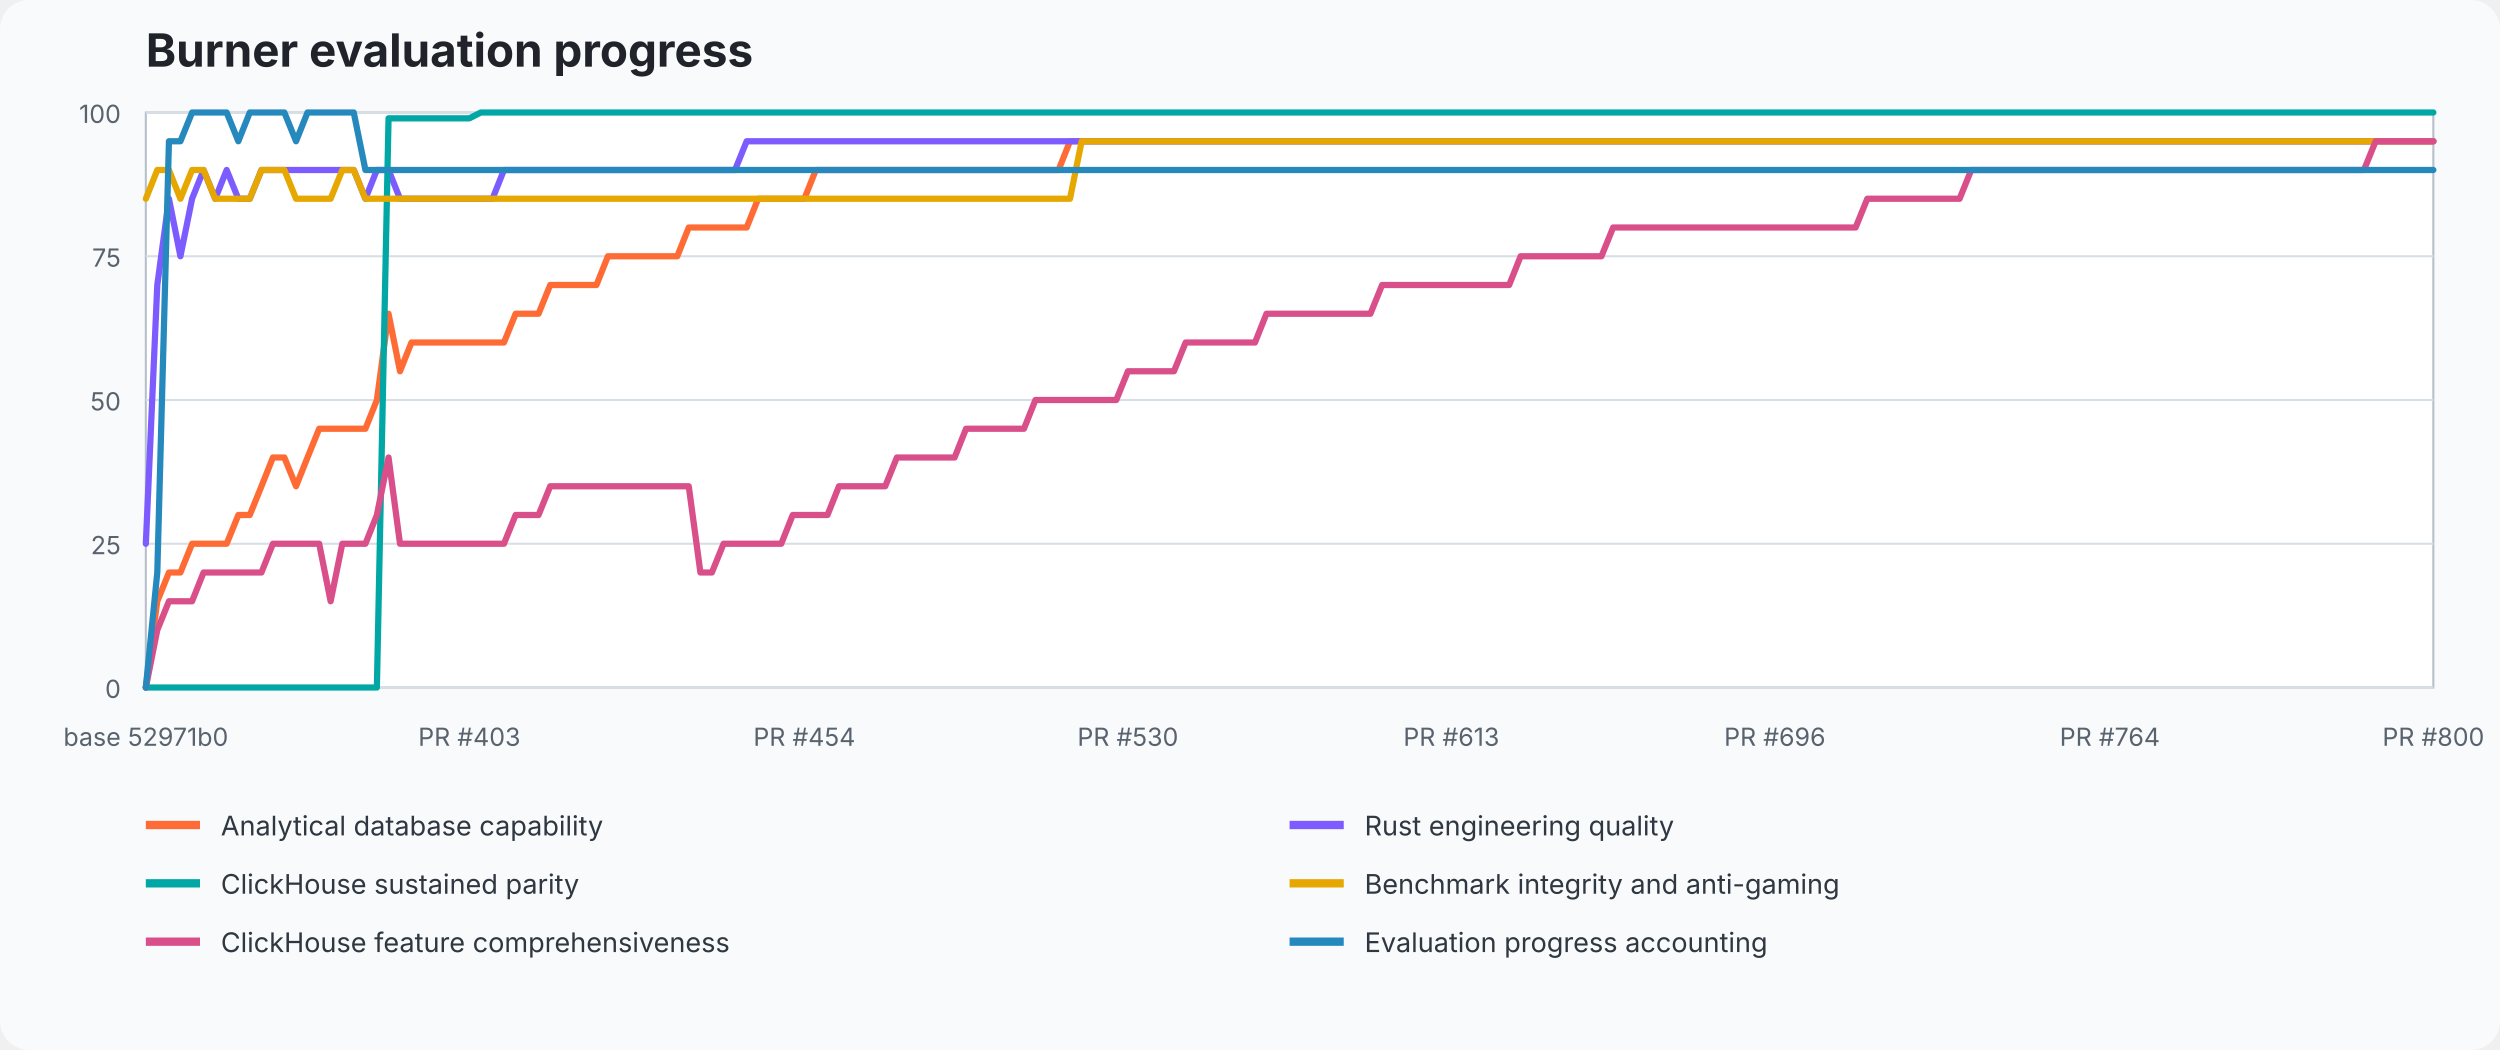
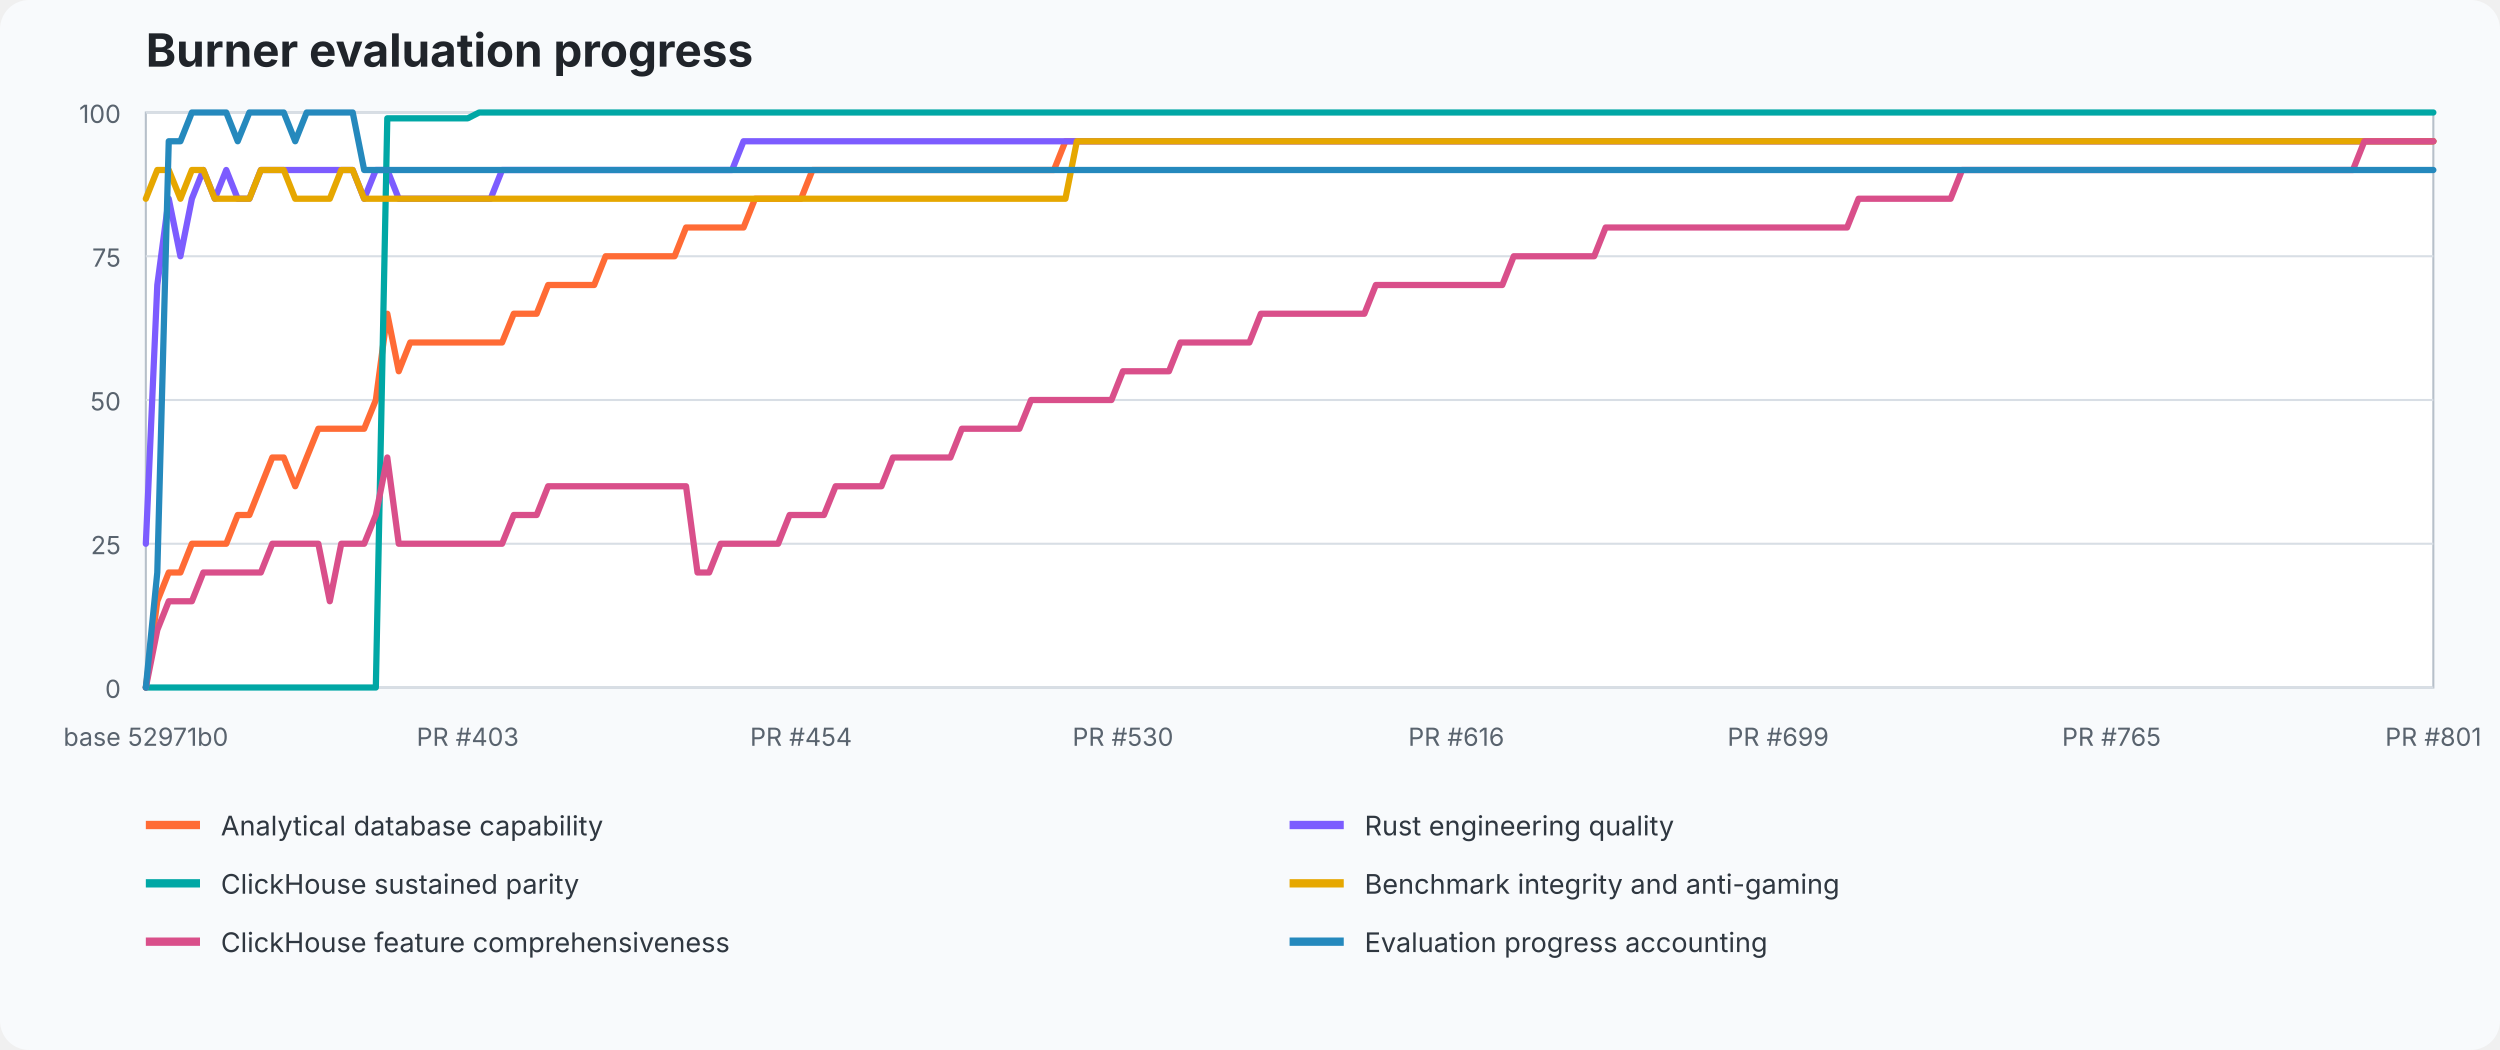
<svg xmlns="http://www.w3.org/2000/svg" width="1200" height="504" viewBox="0 0 1200 504" role="img" aria-labelledby="title desc">
  <style>text{font-family:ui-sans-serif,system-ui,-apple-system,BlinkMacSystemFont,"Segoe UI",sans-serif}.title{font-size:22px;font-weight:700;fill:#20242a}.axis{font-size:12px;fill:#59636e}.legend{font-size:13px;fill:#2f3740}.grid{stroke:#d8dee5;stroke-width:1}.plot{fill:#fff;stroke:#b7c0ca}</style>
  <rect width="100%" height="100%" fill="#f8fafc" rx="14" />
  <text x="70" y="32" class="title">Burner evaluation progress</text>
  <rect x="70" y="54" width="1098" height="276" class="plot" />
  <line x1="70" y1="330" x2="1168" y2="330" class="grid" />
  <text x="58" y="335" text-anchor="end" class="axis">0</text>
  <line x1="70" y1="261" x2="1168" y2="261" class="grid" />
  <text x="58" y="266" text-anchor="end" class="axis">25</text>
  <line x1="70" y1="192" x2="1168" y2="192" class="grid" />
  <text x="58" y="197" text-anchor="end" class="axis">50</text>
  <line x1="70" y1="123" x2="1168" y2="123" class="grid" />
  <text x="58" y="128" text-anchor="end" class="axis">75</text>
  <line x1="70" y1="54" x2="1168" y2="54" class="grid" />
  <text x="58" y="59" text-anchor="end" class="axis">100</text>
-   <polyline points="70.0,330.0 75.5,288.6 81.1,274.8 86.6,274.8 92.2,261.0 97.7,261.0 103.3,261.0 108.8,261.0 114.4,247.2 119.9,247.2 125.5,233.4 131.0,219.6 136.5,219.6 142.1,233.4 147.6,219.6 153.2,205.8 158.7,205.8 164.3,205.8 169.8,205.8 175.4,205.8 180.9,192.0 186.5,150.6 192.0,178.2 197.5,164.4 203.1,164.4 208.6,164.4 214.2,164.4 219.7,164.4 225.3,164.4 230.8,164.4 236.4,164.4 241.9,164.4 247.5,150.6 253.0,150.6 258.5,150.6 264.1,136.8 269.6,136.8 275.2,136.8 280.7,136.8 286.3,136.8 291.8,123.0 297.4,123.0 302.9,123.0 308.5,123.0 314.0,123.0 319.5,123.0 325.1,123.0 330.6,109.2 336.2,109.2 341.7,109.2 347.3,109.2 352.8,109.2 358.4,109.2 363.9,95.4 369.5,95.4 375.0,95.4 380.5,95.4 386.1,95.4 391.6,81.6 397.2,81.6 402.7,81.6 408.3,81.6 413.8,81.6 419.4,81.6 424.9,81.6 430.5,81.6 436.0,81.6 441.5,81.6 447.1,81.6 452.6,81.6 458.2,81.6 463.7,81.6 469.3,81.6 474.8,81.6 480.4,81.6 485.9,81.6 491.5,81.6 497.0,81.6 502.5,81.6 508.1,81.6 513.6,67.8 519.2,67.8 524.7,67.8 530.3,67.8 535.8,67.8 541.4,67.8 546.9,67.8 552.5,67.8 558.0,67.8 563.5,67.8 569.1,67.8 574.6,67.8 580.2,67.8 585.7,67.8 591.3,67.8 596.8,67.8 602.4,67.8 607.9,67.8 613.5,67.8 619.0,67.8 624.5,67.8 630.1,67.8 635.6,67.8 641.2,67.8 646.7,67.8 652.3,67.8 657.8,67.8 663.4,67.8 668.9,67.8 674.5,67.8 680.0,67.8 685.5,67.8 691.1,67.8 696.6,67.8 702.2,67.8 707.7,67.8 713.3,67.8 718.8,67.8 724.4,67.8 729.9,67.8 735.5,67.8 741.0,67.8 746.5,67.8 752.1,67.8 757.6,67.8 763.2,67.8 768.7,67.8 774.3,67.8 779.8,67.8 785.4,67.8 790.9,67.8 796.5,67.8 802.0,67.8 807.5,67.8 813.1,67.8 818.6,67.8 824.2,67.8 829.7,67.8 835.3,67.8 840.8,67.8 846.4,67.8 851.9,67.8 857.5,67.8 863.0,67.8 868.5,67.8 874.1,67.8 879.6,67.8 885.2,67.8 890.7,67.8 896.3,67.8 901.8,67.8 907.4,67.8 912.9,67.8 918.5,67.8 924.0,67.8 929.5,67.8 935.1,67.8 940.6,67.8 946.2,67.8 951.7,67.8 957.3,67.8 962.8,67.8 968.4,67.8 973.9,67.8 979.5,67.8 985.0,67.8 990.5,67.8 996.1,67.8 1001.6,67.8 1007.2,67.8 1012.7,67.8 1018.3,67.8 1023.8,67.8 1029.4,67.8 1034.9,67.8 1040.5,67.8 1046.0,67.8 1051.5,67.8 1057.1,67.8 1062.6,67.8 1068.2,67.8 1073.7,67.8 1079.3,67.8 1084.8,67.8 1090.4,67.8 1095.9,67.8 1101.5,67.8 1107.0,67.8 1112.5,67.8 1118.1,67.8 1123.6,67.8 1129.2,67.8 1134.7,67.8 1140.3,67.8 1145.8,67.8 1151.4,67.8 1156.9,67.8 1162.5,67.8 1168.0,67.8" fill="none" stroke="#ff6b35" stroke-width="3" stroke-linejoin="round" stroke-linecap="round" />
-   <polyline points="70.0,261.0 75.5,136.8 81.1,95.4 86.6,123.0 92.2,95.4 97.7,81.6 103.3,95.4 108.8,81.6 114.4,95.4 119.9,95.4 125.5,81.6 131.0,81.6 136.5,81.6 142.1,81.6 147.6,81.6 153.2,81.6 158.7,81.6 164.3,81.6 169.8,81.6 175.4,95.4 180.9,81.6 186.5,81.6 192.0,95.4 197.5,95.4 203.1,95.4 208.6,95.4 214.2,95.4 219.7,95.4 225.3,95.4 230.8,95.4 236.4,95.4 241.9,81.6 247.5,81.6 253.0,81.6 258.5,81.6 264.1,81.6 269.6,81.6 275.2,81.6 280.7,81.6 286.3,81.6 291.8,81.6 297.4,81.6 302.9,81.6 308.5,81.6 314.0,81.6 319.5,81.6 325.1,81.6 330.6,81.6 336.2,81.6 341.7,81.6 347.3,81.6 352.8,81.6 358.4,67.8 363.9,67.8 369.5,67.8 375.0,67.8 380.5,67.8 386.1,67.8 391.6,67.8 397.2,67.8 402.7,67.8 408.3,67.8 413.8,67.8 419.4,67.8 424.9,67.8 430.5,67.8 436.0,67.8 441.5,67.8 447.1,67.8 452.6,67.8 458.2,67.8 463.7,67.8 469.3,67.8 474.8,67.8 480.4,67.8 485.9,67.8 491.5,67.8 497.0,67.8 502.5,67.8 508.1,67.8 513.6,67.8 519.2,67.8 524.7,67.8 530.3,67.8 535.8,67.8 541.4,67.8 546.9,67.8 552.5,67.8 558.0,67.8 563.5,67.8 569.1,67.8 574.6,67.8 580.2,67.8 585.7,67.8 591.3,67.8 596.8,67.8 602.4,67.8 607.9,67.8 613.5,67.8 619.0,67.8 624.5,67.8 630.1,67.8 635.6,67.8 641.2,67.8 646.7,67.8 652.3,67.8 657.8,67.8 663.4,67.8 668.9,67.8 674.5,67.8 680.0,67.8 685.5,67.8 691.1,67.8 696.6,67.8 702.2,67.8 707.7,67.8 713.3,67.8 718.8,67.8 724.4,67.8 729.9,67.8 735.5,67.8 741.0,67.8 746.5,67.8 752.1,67.8 757.6,67.8 763.2,67.8 768.7,67.8 774.3,67.8 779.8,67.8 785.4,67.8 790.9,67.8 796.5,67.8 802.0,67.8 807.5,67.8 813.1,67.8 818.6,67.8 824.2,67.8 829.7,67.8 835.3,67.8 840.8,67.8 846.4,67.8 851.9,67.8 857.5,67.8 863.0,67.8 868.5,67.8 874.1,67.8 879.6,67.8 885.2,67.8 890.7,67.8 896.3,67.8 901.8,67.8 907.4,67.8 912.9,67.8 918.5,67.8 924.0,67.8 929.5,67.8 935.1,67.8 940.6,67.8 946.2,67.8 951.7,67.8 957.3,67.8 962.8,67.8 968.4,67.8 973.9,67.8 979.5,67.8 985.0,67.8 990.5,67.8 996.1,67.8 1001.6,67.8 1007.2,67.8 1012.7,67.8 1018.3,67.8 1023.8,67.8 1029.4,67.8 1034.9,67.8 1040.5,67.8 1046.0,67.8 1051.5,67.8 1057.1,67.8 1062.6,67.8 1068.2,67.8 1073.7,67.8 1079.3,67.8 1084.8,67.8 1090.4,67.8 1095.9,67.8 1101.5,67.8 1107.0,67.8 1112.5,67.8 1118.1,67.8 1123.6,67.8 1129.2,67.8 1134.7,67.8 1140.3,67.8 1145.8,67.8 1151.4,67.8 1156.9,67.8 1162.5,67.8 1168.0,67.8" fill="none" stroke="#7c5cff" stroke-width="3" stroke-linejoin="round" stroke-linecap="round" />
-   <polyline points="70.0,330.0 75.5,330.0 81.1,330.0 86.6,330.0 92.2,330.0 97.7,330.0 103.3,330.0 108.8,330.0 114.4,330.0 119.9,330.0 125.5,330.0 131.0,330.0 136.5,330.0 142.1,330.0 147.6,330.0 153.2,330.0 158.7,330.0 164.3,330.0 169.8,330.0 175.4,330.0 180.9,330.0 186.5,56.8 192.0,56.8 197.5,56.8 203.1,56.8 208.6,56.8 214.2,56.8 219.7,56.8 225.3,56.8 230.8,54.0 236.4,54.0 241.9,54.0 247.5,54.0 253.0,54.0 258.5,54.0 264.1,54.0 269.6,54.0 275.2,54.0 280.7,54.0 286.3,54.0 291.8,54.0 297.4,54.0 302.9,54.0 308.5,54.0 314.0,54.0 319.5,54.0 325.1,54.0 330.6,54.0 336.2,54.0 341.7,54.0 347.3,54.0 352.8,54.0 358.4,54.0 363.9,54.0 369.5,54.0 375.0,54.0 380.5,54.0 386.1,54.0 391.6,54.0 397.2,54.0 402.7,54.0 408.3,54.0 413.8,54.0 419.4,54.0 424.9,54.0 430.5,54.0 436.0,54.0 441.5,54.0 447.1,54.0 452.6,54.0 458.2,54.0 463.7,54.0 469.3,54.0 474.8,54.0 480.4,54.0 485.9,54.0 491.5,54.0 497.0,54.0 502.5,54.0 508.1,54.0 513.6,54.0 519.2,54.0 524.7,54.0 530.3,54.0 535.8,54.0 541.4,54.0 546.9,54.0 552.5,54.0 558.0,54.0 563.5,54.0 569.1,54.0 574.6,54.0 580.2,54.0 585.7,54.0 591.3,54.0 596.8,54.0 602.4,54.0 607.9,54.0 613.5,54.0 619.0,54.0 624.5,54.0 630.1,54.0 635.6,54.0 641.2,54.0 646.7,54.0 652.3,54.0 657.8,54.0 663.4,54.0 668.9,54.0 674.5,54.0 680.0,54.0 685.5,54.0 691.1,54.0 696.6,54.0 702.2,54.0 707.7,54.0 713.3,54.0 718.8,54.0 724.4,54.0 729.9,54.0 735.5,54.0 741.0,54.0 746.5,54.0 752.1,54.0 757.6,54.0 763.2,54.0 768.7,54.0 774.3,54.0 779.8,54.0 785.4,54.0 790.9,54.0 796.5,54.0 802.0,54.0 807.5,54.0 813.1,54.0 818.6,54.0 824.2,54.0 829.7,54.0 835.3,54.0 840.8,54.0 846.4,54.0 851.9,54.0 857.5,54.0 863.0,54.0 868.5,54.0 874.1,54.0 879.6,54.0 885.2,54.0 890.7,54.0 896.3,54.0 901.8,54.0 907.4,54.0 912.9,54.0 918.5,54.0 924.0,54.0 929.5,54.0 935.1,54.0 940.6,54.0 946.2,54.0 951.7,54.0 957.3,54.0 962.8,54.0 968.4,54.0 973.9,54.0 979.5,54.0 985.0,54.0 990.5,54.0 996.1,54.0 1001.6,54.0 1007.2,54.0 1012.7,54.0 1018.3,54.0 1023.8,54.0 1029.4,54.0 1034.9,54.0 1040.5,54.0 1046.0,54.0 1051.5,54.0 1057.1,54.0 1062.6,54.0 1068.2,54.0 1073.7,54.0 1079.3,54.0 1084.8,54.0 1090.4,54.0 1095.9,54.0 1101.5,54.0 1107.0,54.0 1112.5,54.0 1118.1,54.0 1123.6,54.0 1129.2,54.0 1134.7,54.0 1140.3,54.0 1145.8,54.0 1151.4,54.0 1156.9,54.0 1162.5,54.0 1168.0,54.0" fill="none" stroke="#00a7a5" stroke-width="3" stroke-linejoin="round" stroke-linecap="round" />
-   <polyline points="70.0,95.4 75.5,81.6 81.1,81.6 86.6,95.4 92.2,81.6 97.7,81.6 103.3,95.4 108.8,95.4 114.4,95.4 119.9,95.4 125.5,81.6 131.0,81.6 136.5,81.6 142.1,95.4 147.6,95.4 153.2,95.4 158.7,95.4 164.3,81.6 169.8,81.6 175.4,95.4 180.9,95.4 186.5,95.4 192.0,95.4 197.5,95.4 203.1,95.4 208.6,95.4 214.2,95.4 219.7,95.4 225.3,95.4 230.8,95.4 236.4,95.4 241.9,95.4 247.5,95.4 253.0,95.4 258.5,95.4 264.1,95.4 269.6,95.4 275.2,95.4 280.7,95.4 286.3,95.4 291.8,95.4 297.4,95.4 302.9,95.4 308.5,95.4 314.0,95.4 319.5,95.4 325.1,95.4 330.6,95.4 336.2,95.4 341.7,95.4 347.3,95.4 352.8,95.4 358.4,95.4 363.9,95.4 369.5,95.4 375.0,95.4 380.5,95.4 386.1,95.4 391.6,95.4 397.2,95.4 402.7,95.4 408.3,95.4 413.8,95.4 419.4,95.4 424.9,95.4 430.5,95.4 436.0,95.4 441.5,95.4 447.1,95.4 452.6,95.4 458.2,95.4 463.7,95.4 469.3,95.4 474.8,95.4 480.4,95.4 485.9,95.4 491.5,95.4 497.0,95.4 502.5,95.4 508.1,95.4 513.6,95.4 519.2,67.8 524.7,67.8 530.3,67.8 535.8,67.8 541.4,67.8 546.9,67.8 552.5,67.8 558.0,67.8 563.5,67.8 569.1,67.8 574.6,67.8 580.2,67.8 585.7,67.8 591.3,67.8 596.8,67.8 602.4,67.8 607.9,67.8 613.5,67.8 619.0,67.8 624.5,67.8 630.1,67.8 635.6,67.8 641.2,67.8 646.7,67.8 652.3,67.8 657.8,67.8 663.4,67.8 668.9,67.8 674.5,67.8 680.0,67.8 685.5,67.8 691.1,67.8 696.6,67.8 702.2,67.8 707.7,67.8 713.3,67.8 718.8,67.8 724.4,67.8 729.9,67.8 735.5,67.8 741.0,67.8 746.5,67.8 752.1,67.8 757.6,67.8 763.2,67.8 768.7,67.8 774.3,67.8 779.8,67.8 785.4,67.8 790.9,67.8 796.5,67.8 802.0,67.8 807.5,67.8 813.1,67.8 818.6,67.8 824.2,67.8 829.7,67.8 835.3,67.8 840.8,67.8 846.4,67.8 851.9,67.8 857.5,67.8 863.0,67.8 868.5,67.8 874.1,67.8 879.6,67.8 885.2,67.8 890.7,67.8 896.3,67.8 901.8,67.8 907.4,67.8 912.9,67.8 918.5,67.8 924.0,67.8 929.5,67.8 935.1,67.8 940.6,67.8 946.2,67.8 951.7,67.8 957.3,67.8 962.8,67.8 968.4,67.8 973.9,67.8 979.5,67.8 985.0,67.8 990.5,67.8 996.1,67.8 1001.6,67.8 1007.2,67.8 1012.7,67.8 1018.3,67.8 1023.8,67.8 1029.4,67.8 1034.9,67.8 1040.5,67.8 1046.0,67.8 1051.5,67.8 1057.1,67.8 1062.6,67.8 1068.2,67.8 1073.7,67.8 1079.3,67.8 1084.8,67.8 1090.4,67.8 1095.9,67.8 1101.5,67.8 1107.0,67.8 1112.5,67.8 1118.1,67.8 1123.6,67.8 1129.2,67.8 1134.7,67.8 1140.3,67.8 1145.8,67.8 1151.4,67.8 1156.9,67.8 1162.5,67.8 1168.0,67.8" fill="none" stroke="#e6a700" stroke-width="3" stroke-linejoin="round" stroke-linecap="round" />
-   <polyline points="70.0,330.0 75.5,302.4 81.1,288.6 86.6,288.6 92.2,288.6 97.7,274.8 103.3,274.8 108.8,274.8 114.4,274.8 119.9,274.8 125.5,274.8 131.0,261.0 136.5,261.0 142.1,261.0 147.6,261.0 153.2,261.0 158.7,288.6 164.3,261.0 169.8,261.0 175.4,261.0 180.9,247.2 186.5,219.6 192.0,261.0 197.5,261.0 203.1,261.0 208.6,261.0 214.2,261.0 219.7,261.0 225.3,261.0 230.8,261.0 236.4,261.0 241.9,261.0 247.5,247.2 253.0,247.2 258.5,247.2 264.1,233.4 269.6,233.4 275.2,233.4 280.7,233.4 286.3,233.4 291.8,233.4 297.4,233.4 302.9,233.4 308.5,233.4 314.0,233.4 319.5,233.4 325.1,233.4 330.6,233.4 336.2,274.8 341.7,274.8 347.3,261.0 352.8,261.0 358.4,261.0 363.9,261.0 369.5,261.0 375.0,261.0 380.5,247.2 386.1,247.2 391.6,247.2 397.2,247.2 402.7,233.4 408.3,233.4 413.8,233.4 419.4,233.4 424.9,233.4 430.5,219.6 436.0,219.6 441.5,219.6 447.1,219.6 452.6,219.6 458.2,219.6 463.7,205.8 469.3,205.8 474.8,205.8 480.4,205.8 485.9,205.8 491.5,205.8 497.0,192.0 502.5,192.0 508.1,192.0 513.6,192.0 519.2,192.0 524.7,192.0 530.3,192.0 535.8,192.0 541.4,178.2 546.9,178.2 552.5,178.2 558.0,178.2 563.5,178.2 569.1,164.4 574.6,164.4 580.2,164.4 585.7,164.4 591.3,164.4 596.8,164.4 602.4,164.4 607.9,150.6 613.5,150.6 619.0,150.6 624.5,150.6 630.1,150.6 635.6,150.6 641.2,150.6 646.7,150.6 652.3,150.6 657.8,150.6 663.4,136.8 668.9,136.8 674.5,136.8 680.0,136.8 685.5,136.8 691.1,136.8 696.6,136.8 702.2,136.8 707.7,136.8 713.3,136.8 718.8,136.8 724.4,136.8 729.9,123.0 735.5,123.0 741.0,123.0 746.5,123.0 752.1,123.0 757.6,123.0 763.2,123.0 768.7,123.0 774.3,109.2 779.8,109.2 785.4,109.2 790.9,109.2 796.5,109.2 802.0,109.2 807.5,109.2 813.1,109.2 818.6,109.2 824.2,109.2 829.7,109.2 835.3,109.2 840.8,109.2 846.4,109.2 851.9,109.2 857.5,109.2 863.0,109.2 868.5,109.2 874.1,109.2 879.6,109.2 885.2,109.2 890.7,109.2 896.3,95.4 901.8,95.4 907.4,95.4 912.9,95.4 918.5,95.4 924.0,95.4 929.5,95.4 935.1,95.4 940.6,95.4 946.2,81.6 951.7,81.6 957.3,81.6 962.8,81.6 968.4,81.6 973.9,81.6 979.5,81.6 985.0,81.6 990.5,81.6 996.1,81.6 1001.6,81.6 1007.2,81.6 1012.7,81.6 1018.3,81.6 1023.8,81.6 1029.4,81.6 1034.9,81.6 1040.5,81.6 1046.0,81.6 1051.5,81.6 1057.1,81.6 1062.6,81.6 1068.2,81.6 1073.7,81.6 1079.3,81.6 1084.8,81.6 1090.4,81.6 1095.9,81.6 1101.5,81.6 1107.0,81.6 1112.5,81.6 1118.1,81.6 1123.6,81.6 1129.2,81.6 1134.7,81.6 1140.3,67.8 1145.8,67.8 1151.4,67.8 1156.9,67.8 1162.5,67.8 1168.0,67.8" fill="none" stroke="#d94f8a" stroke-width="3" stroke-linejoin="round" stroke-linecap="round" />
-   <polyline points="70.0,330.0 75.5,274.8 81.1,67.8 86.6,67.8 92.2,54.0 97.7,54.0 103.3,54.0 108.8,54.0 114.4,67.8 119.9,54.0 125.5,54.0 131.0,54.0 136.5,54.0 142.1,67.8 147.6,54.0 153.2,54.0 158.7,54.0 164.3,54.0 169.8,54.0 175.4,81.6 180.9,81.6 186.5,81.6 192.0,81.6 197.5,81.6 203.1,81.6 208.6,81.6 214.2,81.6 219.7,81.6 225.3,81.6 230.8,81.6 236.4,81.6 241.9,81.6 247.5,81.6 253.0,81.6 258.5,81.6 264.1,81.6 269.6,81.6 275.2,81.6 280.7,81.6 286.3,81.6 291.8,81.6 297.4,81.6 302.9,81.6 308.5,81.6 314.0,81.6 319.5,81.6 325.1,81.6 330.6,81.6 336.2,81.6 341.7,81.6 347.3,81.6 352.8,81.6 358.4,81.6 363.9,81.6 369.5,81.6 375.0,81.6 380.5,81.6 386.1,81.6 391.6,81.6 397.2,81.6 402.7,81.6 408.3,81.6 413.8,81.6 419.4,81.6 424.9,81.6 430.5,81.6 436.0,81.6 441.5,81.6 447.1,81.6 452.6,81.6 458.2,81.6 463.7,81.6 469.3,81.6 474.8,81.6 480.4,81.6 485.9,81.6 491.5,81.6 497.0,81.6 502.5,81.6 508.1,81.6 513.6,81.6 519.2,81.6 524.7,81.6 530.3,81.6 535.8,81.6 541.4,81.6 546.9,81.6 552.5,81.6 558.0,81.6 563.5,81.6 569.1,81.6 574.6,81.6 580.2,81.6 585.7,81.6 591.3,81.6 596.8,81.6 602.4,81.6 607.9,81.6 613.5,81.6 619.0,81.6 624.5,81.6 630.1,81.6 635.6,81.6 641.2,81.6 646.7,81.6 652.3,81.6 657.8,81.6 663.4,81.6 668.9,81.6 674.5,81.6 680.0,81.6 685.5,81.6 691.1,81.6 696.6,81.6 702.2,81.6 707.7,81.6 713.3,81.6 718.8,81.6 724.4,81.6 729.9,81.6 735.5,81.6 741.0,81.6 746.5,81.6 752.1,81.6 757.6,81.6 763.2,81.6 768.7,81.6 774.3,81.6 779.8,81.6 785.4,81.6 790.9,81.6 796.5,81.6 802.0,81.6 807.5,81.6 813.1,81.6 818.6,81.6 824.2,81.6 829.7,81.6 835.3,81.6 840.8,81.6 846.4,81.6 851.9,81.6 857.5,81.6 863.0,81.6 868.5,81.6 874.1,81.6 879.6,81.6 885.2,81.6 890.7,81.6 896.3,81.6 901.8,81.6 907.4,81.6 912.9,81.6 918.5,81.6 924.0,81.6 929.5,81.6 935.1,81.6 940.6,81.6 946.2,81.6 951.7,81.6 957.3,81.6 962.8,81.6 968.4,81.6 973.9,81.6 979.5,81.6 985.0,81.6 990.5,81.6 996.1,81.6 1001.6,81.6 1007.2,81.6 1012.7,81.6 1018.3,81.6 1023.8,81.6 1029.4,81.6 1034.9,81.6 1040.5,81.6 1046.0,81.6 1051.5,81.6 1057.1,81.6 1062.6,81.6 1068.2,81.6 1073.7,81.6 1079.3,81.6 1084.8,81.6 1090.4,81.6 1095.9,81.6 1101.5,81.6 1107.0,81.6 1112.5,81.6 1118.1,81.6 1123.6,81.6 1129.2,81.6 1134.7,81.6 1140.3,81.6 1145.8,81.6 1151.4,81.6 1156.9,81.6 1162.5,81.6 1168.0,81.6" fill="none" stroke="#2589bd" stroke-width="3" stroke-linejoin="round" stroke-linecap="round" />
+   <polyline points="70.0,330.0 75.5,288.6 81.0,274.8 86.6,274.8 92.1,261.0 97.6,261.0 103.1,261.0 108.6,261.0 114.1,247.2 119.7,247.2 125.2,233.4 130.7,219.6 136.2,219.6 141.7,233.4 147.2,219.6 152.8,205.8 158.3,205.8 163.8,205.8 169.3,205.8 174.8,205.8 180.4,192.0 185.9,150.6 191.4,178.2 196.9,164.4 202.4,164.4 207.9,164.4 213.5,164.4 219.0,164.4 224.5,164.4 230.0,164.4 235.5,164.4 241.0,164.4 246.6,150.6 252.1,150.6 257.6,150.6 263.1,136.8 268.6,136.8 274.2,136.8 279.7,136.8 285.2,136.8 290.7,123.0 296.2,123.0 301.7,123.0 307.3,123.0 312.8,123.0 318.3,123.0 323.8,123.0 329.3,109.2 334.8,109.2 340.4,109.2 345.9,109.2 351.4,109.2 356.9,109.2 362.4,95.4 367.9,95.4 373.5,95.4 379.0,95.4 384.5,95.4 390.0,81.6 395.5,81.6 401.1,81.6 406.6,81.6 412.1,81.6 417.6,81.6 423.1,81.6 428.6,81.6 434.2,81.6 439.7,81.6 445.2,81.6 450.7,81.6 456.2,81.6 461.7,81.6 467.3,81.6 472.8,81.6 478.3,81.6 483.8,81.6 489.3,81.6 494.9,81.6 500.4,81.6 505.9,81.6 511.4,67.8 516.9,67.8 522.4,67.8 528.0,67.8 533.5,67.8 539.0,67.8 544.5,67.8 550.0,67.8 555.5,67.8 561.1,67.8 566.6,67.8 572.1,67.8 577.6,67.8 583.1,67.8 588.7,67.8 594.2,67.8 599.7,67.8 605.2,67.8 610.7,67.8 616.2,67.8 621.8,67.8 627.3,67.8 632.8,67.8 638.3,67.8 643.8,67.8 649.3,67.8 654.9,67.8 660.4,67.8 665.9,67.8 671.4,67.8 676.9,67.8 682.5,67.8 688.0,67.8 693.5,67.8 699.0,67.8 704.5,67.8 710.0,67.8 715.6,67.8 721.1,67.8 726.6,67.8 732.1,67.8 737.6,67.8 743.1,67.8 748.7,67.8 754.2,67.8 759.7,67.8 765.2,67.8 770.7,67.8 776.3,67.8 781.8,67.8 787.3,67.8 792.8,67.8 798.3,67.8 803.8,67.8 809.4,67.8 814.9,67.8 820.4,67.8 825.9,67.8 831.4,67.8 836.9,67.8 842.5,67.8 848.0,67.8 853.5,67.8 859.0,67.8 864.5,67.8 870.1,67.8 875.6,67.8 881.1,67.8 886.6,67.8 892.1,67.8 897.6,67.8 903.2,67.8 908.7,67.8 914.2,67.8 919.7,67.8 925.2,67.8 930.7,67.8 936.3,67.8 941.8,67.8 947.3,67.8 952.8,67.8 958.3,67.8 963.8,67.8 969.4,67.8 974.9,67.8 980.4,67.8 985.9,67.8 991.4,67.8 997.0,67.8 1002.5,67.8 1008.0,67.8 1013.5,67.8 1019.0,67.8 1024.5,67.8 1030.1,67.8 1035.6,67.8 1041.1,67.8 1046.6,67.8 1052.1,67.8 1057.6,67.8 1063.2,67.8 1068.7,67.8 1074.2,67.8 1079.7,67.8 1085.2,67.8 1090.8,67.8 1096.3,67.8 1101.8,67.8 1107.3,67.8 1112.8,67.8 1118.3,67.8 1123.9,67.8 1129.4,67.8 1134.9,67.8 1140.4,67.8 1145.9,67.8 1151.4,67.8 1157.0,67.8 1162.5,67.8 1168.0,67.8" fill="none" stroke="#ff6b35" stroke-width="3" stroke-linejoin="round" stroke-linecap="round" />
+   <polyline points="70.0,261.0 75.5,136.8 81.0,95.4 86.6,123.0 92.1,95.4 97.6,81.6 103.1,95.4 108.6,81.6 114.1,95.4 119.7,95.4 125.2,81.6 130.7,81.6 136.2,81.6 141.7,81.6 147.2,81.6 152.8,81.6 158.3,81.6 163.8,81.6 169.3,81.6 174.8,95.4 180.4,81.6 185.9,81.6 191.4,95.4 196.9,95.4 202.4,95.4 207.9,95.4 213.5,95.4 219.0,95.4 224.5,95.4 230.0,95.4 235.5,95.4 241.0,81.6 246.6,81.6 252.1,81.6 257.6,81.6 263.1,81.6 268.6,81.6 274.2,81.6 279.7,81.6 285.2,81.6 290.7,81.6 296.2,81.6 301.7,81.6 307.3,81.6 312.8,81.6 318.3,81.6 323.8,81.6 329.3,81.6 334.8,81.6 340.4,81.6 345.9,81.6 351.4,81.6 356.9,67.8 362.4,67.8 367.9,67.8 373.5,67.8 379.0,67.8 384.5,67.8 390.0,67.8 395.5,67.8 401.1,67.8 406.6,67.8 412.1,67.8 417.6,67.8 423.1,67.8 428.6,67.8 434.2,67.8 439.7,67.8 445.2,67.8 450.7,67.8 456.2,67.8 461.7,67.8 467.3,67.8 472.8,67.8 478.3,67.8 483.8,67.8 489.3,67.8 494.9,67.8 500.4,67.8 505.9,67.8 511.4,67.8 516.9,67.8 522.4,67.8 528.0,67.8 533.5,67.8 539.0,67.8 544.5,67.8 550.0,67.8 555.5,67.8 561.1,67.8 566.6,67.8 572.1,67.8 577.6,67.8 583.1,67.8 588.7,67.8 594.2,67.8 599.7,67.8 605.2,67.8 610.7,67.8 616.2,67.8 621.8,67.8 627.3,67.8 632.8,67.8 638.3,67.8 643.8,67.8 649.3,67.8 654.9,67.8 660.4,67.8 665.9,67.8 671.4,67.8 676.9,67.8 682.5,67.8 688.0,67.8 693.5,67.8 699.0,67.8 704.5,67.8 710.0,67.8 715.6,67.8 721.1,67.8 726.6,67.8 732.1,67.8 737.6,67.8 743.1,67.8 748.7,67.8 754.2,67.8 759.7,67.8 765.2,67.8 770.7,67.8 776.3,67.8 781.8,67.8 787.3,67.8 792.8,67.8 798.3,67.8 803.8,67.8 809.4,67.8 814.9,67.8 820.4,67.8 825.9,67.8 831.4,67.8 836.9,67.8 842.5,67.8 848.0,67.8 853.5,67.8 859.0,67.8 864.5,67.8 870.1,67.8 875.6,67.8 881.1,67.8 886.6,67.8 892.1,67.8 897.6,67.8 903.2,67.8 908.7,67.8 914.2,67.8 919.7,67.8 925.2,67.8 930.7,67.8 936.3,67.8 941.8,67.8 947.3,67.8 952.8,67.8 958.3,67.8 963.8,67.8 969.4,67.8 974.9,67.8 980.4,67.8 985.9,67.8 991.4,67.8 997.0,67.8 1002.5,67.8 1008.0,67.8 1013.5,67.8 1019.0,67.8 1024.5,67.8 1030.1,67.8 1035.6,67.8 1041.1,67.8 1046.6,67.8 1052.1,67.8 1057.6,67.8 1063.2,67.8 1068.7,67.8 1074.2,67.8 1079.7,67.8 1085.2,67.8 1090.8,67.8 1096.3,67.8 1101.8,67.8 1107.3,67.8 1112.8,67.8 1118.3,67.8 1123.9,67.8 1129.4,67.8 1134.9,67.8 1140.4,67.8 1145.9,67.8 1151.4,67.8 1157.0,67.8 1162.5,67.8 1168.0,67.8" fill="none" stroke="#7c5cff" stroke-width="3" stroke-linejoin="round" stroke-linecap="round" />
+   <polyline points="70.0,330.0 75.5,330.0 81.0,330.0 86.6,330.0 92.1,330.0 97.6,330.0 103.1,330.0 108.6,330.0 114.1,330.0 119.7,330.0 125.2,330.0 130.7,330.0 136.2,330.0 141.7,330.0 147.2,330.0 152.8,330.0 158.3,330.0 163.8,330.0 169.3,330.0 174.8,330.0 180.4,330.0 185.9,56.8 191.4,56.8 196.9,56.8 202.4,56.8 207.9,56.8 213.5,56.8 219.0,56.8 224.5,56.8 230.0,54.0 235.5,54.0 241.0,54.0 246.6,54.0 252.1,54.0 257.6,54.0 263.1,54.0 268.6,54.0 274.2,54.0 279.7,54.0 285.2,54.0 290.7,54.0 296.2,54.0 301.7,54.0 307.3,54.0 312.8,54.0 318.3,54.0 323.8,54.0 329.3,54.0 334.8,54.0 340.4,54.0 345.9,54.0 351.4,54.0 356.9,54.0 362.4,54.0 367.9,54.0 373.5,54.0 379.0,54.0 384.5,54.0 390.0,54.0 395.5,54.0 401.1,54.0 406.6,54.0 412.1,54.0 417.6,54.0 423.1,54.0 428.6,54.0 434.2,54.0 439.7,54.0 445.2,54.0 450.7,54.0 456.2,54.0 461.7,54.0 467.3,54.0 472.8,54.0 478.3,54.0 483.8,54.0 489.3,54.0 494.9,54.0 500.4,54.0 505.9,54.0 511.4,54.0 516.9,54.0 522.4,54.0 528.0,54.0 533.5,54.0 539.0,54.0 544.5,54.0 550.0,54.0 555.5,54.0 561.1,54.0 566.6,54.0 572.1,54.0 577.6,54.0 583.1,54.0 588.7,54.0 594.2,54.0 599.7,54.0 605.2,54.0 610.7,54.0 616.2,54.0 621.8,54.0 627.3,54.0 632.8,54.0 638.3,54.0 643.8,54.0 649.3,54.0 654.9,54.0 660.4,54.0 665.9,54.0 671.4,54.0 676.9,54.0 682.5,54.0 688.0,54.0 693.5,54.0 699.0,54.0 704.5,54.0 710.0,54.0 715.6,54.0 721.1,54.0 726.6,54.0 732.1,54.0 737.6,54.0 743.1,54.0 748.7,54.0 754.2,54.0 759.7,54.0 765.2,54.0 770.7,54.0 776.3,54.0 781.8,54.0 787.3,54.0 792.8,54.0 798.3,54.0 803.8,54.0 809.4,54.0 814.9,54.0 820.4,54.0 825.9,54.0 831.4,54.0 836.9,54.0 842.5,54.0 848.0,54.0 853.5,54.0 859.0,54.0 864.5,54.0 870.1,54.0 875.6,54.0 881.1,54.0 886.6,54.0 892.1,54.0 897.6,54.0 903.2,54.0 908.7,54.0 914.2,54.0 919.7,54.0 925.2,54.0 930.7,54.0 936.3,54.0 941.8,54.0 947.3,54.0 952.8,54.0 958.3,54.0 963.8,54.0 969.4,54.0 974.9,54.0 980.4,54.0 985.9,54.0 991.4,54.0 997.0,54.0 1002.5,54.0 1008.0,54.0 1013.5,54.0 1019.0,54.0 1024.5,54.0 1030.1,54.0 1035.6,54.0 1041.1,54.0 1046.6,54.0 1052.1,54.0 1057.6,54.0 1063.2,54.0 1068.7,54.0 1074.2,54.0 1079.7,54.0 1085.2,54.0 1090.8,54.0 1096.3,54.0 1101.8,54.0 1107.3,54.0 1112.8,54.0 1118.3,54.0 1123.9,54.0 1129.4,54.0 1134.9,54.0 1140.4,54.0 1145.9,54.0 1151.4,54.0 1157.0,54.0 1162.5,54.0 1168.0,54.0" fill="none" stroke="#00a7a5" stroke-width="3" stroke-linejoin="round" stroke-linecap="round" />
+   <polyline points="70.0,95.4 75.5,81.6 81.0,81.6 86.6,95.4 92.1,81.6 97.6,81.6 103.1,95.4 108.6,95.4 114.1,95.4 119.7,95.4 125.2,81.6 130.7,81.6 136.2,81.6 141.7,95.4 147.2,95.4 152.8,95.4 158.3,95.4 163.8,81.6 169.3,81.6 174.8,95.4 180.4,95.4 185.9,95.4 191.4,95.4 196.9,95.4 202.4,95.4 207.9,95.4 213.5,95.4 219.0,95.4 224.5,95.4 230.0,95.4 235.5,95.4 241.0,95.4 246.6,95.4 252.1,95.4 257.6,95.4 263.1,95.4 268.6,95.4 274.2,95.4 279.7,95.4 285.2,95.4 290.7,95.4 296.2,95.4 301.7,95.4 307.3,95.4 312.8,95.4 318.3,95.4 323.8,95.4 329.3,95.4 334.8,95.4 340.4,95.4 345.9,95.4 351.4,95.4 356.9,95.4 362.4,95.4 367.9,95.4 373.5,95.4 379.0,95.4 384.5,95.4 390.0,95.4 395.5,95.4 401.1,95.4 406.6,95.4 412.1,95.4 417.6,95.4 423.1,95.4 428.6,95.4 434.2,95.4 439.7,95.4 445.2,95.4 450.7,95.4 456.2,95.4 461.7,95.4 467.3,95.4 472.8,95.4 478.3,95.4 483.8,95.4 489.3,95.4 494.9,95.4 500.4,95.4 505.9,95.4 511.4,95.4 516.9,67.8 522.4,67.8 528.0,67.8 533.5,67.8 539.0,67.8 544.5,67.8 550.0,67.8 555.5,67.8 561.1,67.8 566.6,67.8 572.1,67.8 577.6,67.8 583.1,67.8 588.7,67.8 594.2,67.8 599.7,67.8 605.2,67.8 610.7,67.8 616.2,67.8 621.8,67.8 627.3,67.8 632.8,67.8 638.3,67.8 643.8,67.8 649.3,67.8 654.9,67.8 660.4,67.8 665.9,67.8 671.4,67.8 676.9,67.8 682.5,67.8 688.0,67.8 693.5,67.8 699.0,67.8 704.5,67.8 710.0,67.8 715.6,67.8 721.1,67.8 726.6,67.8 732.1,67.8 737.6,67.8 743.1,67.8 748.7,67.8 754.2,67.8 759.7,67.8 765.2,67.8 770.7,67.8 776.3,67.8 781.8,67.8 787.3,67.8 792.8,67.8 798.3,67.8 803.8,67.8 809.4,67.8 814.9,67.8 820.4,67.8 825.9,67.8 831.4,67.8 836.9,67.8 842.5,67.8 848.0,67.8 853.5,67.8 859.0,67.8 864.5,67.8 870.1,67.8 875.6,67.8 881.1,67.8 886.6,67.8 892.1,67.8 897.6,67.8 903.2,67.8 908.7,67.8 914.2,67.8 919.7,67.8 925.2,67.8 930.7,67.8 936.3,67.8 941.8,67.8 947.3,67.8 952.8,67.8 958.3,67.8 963.8,67.8 969.4,67.8 974.9,67.8 980.4,67.8 985.9,67.8 991.4,67.8 997.0,67.8 1002.5,67.8 1008.0,67.8 1013.5,67.8 1019.0,67.8 1024.5,67.8 1030.1,67.8 1035.6,67.8 1041.1,67.8 1046.6,67.8 1052.1,67.8 1057.6,67.8 1063.2,67.8 1068.7,67.8 1074.2,67.8 1079.7,67.8 1085.2,67.8 1090.8,67.8 1096.3,67.8 1101.8,67.8 1107.3,67.8 1112.8,67.8 1118.3,67.8 1123.9,67.8 1129.4,67.8 1134.9,67.8 1140.4,67.8 1145.9,67.8 1151.4,67.8 1157.0,67.8 1162.5,67.8 1168.0,67.8" fill="none" stroke="#e6a700" stroke-width="3" stroke-linejoin="round" stroke-linecap="round" />
+   <polyline points="70.0,330.0 75.5,302.4 81.0,288.6 86.6,288.6 92.1,288.6 97.6,274.8 103.1,274.8 108.6,274.8 114.1,274.8 119.7,274.8 125.2,274.8 130.7,261.0 136.2,261.0 141.7,261.0 147.2,261.0 152.8,261.0 158.3,288.6 163.8,261.0 169.3,261.0 174.8,261.0 180.4,247.2 185.9,219.6 191.4,261.0 196.9,261.0 202.4,261.0 207.9,261.0 213.5,261.0 219.0,261.0 224.5,261.0 230.0,261.0 235.5,261.0 241.0,261.0 246.6,247.2 252.1,247.2 257.6,247.2 263.1,233.4 268.6,233.4 274.2,233.4 279.7,233.4 285.2,233.4 290.7,233.4 296.2,233.4 301.7,233.4 307.3,233.4 312.8,233.4 318.3,233.4 323.8,233.4 329.3,233.4 334.8,274.8 340.4,274.8 345.9,261.0 351.4,261.0 356.9,261.0 362.4,261.0 367.9,261.0 373.5,261.0 379.0,247.2 384.5,247.2 390.0,247.2 395.5,247.2 401.1,233.4 406.6,233.4 412.1,233.4 417.6,233.4 423.1,233.4 428.6,219.6 434.2,219.6 439.7,219.6 445.2,219.6 450.7,219.6 456.2,219.6 461.7,205.8 467.3,205.8 472.8,205.8 478.3,205.8 483.8,205.8 489.3,205.8 494.9,192.0 500.4,192.0 505.9,192.0 511.4,192.0 516.9,192.0 522.4,192.0 528.0,192.0 533.5,192.0 539.0,178.2 544.5,178.2 550.0,178.2 555.5,178.2 561.1,178.2 566.6,164.4 572.1,164.4 577.6,164.4 583.1,164.4 588.7,164.4 594.2,164.4 599.7,164.4 605.2,150.6 610.7,150.6 616.2,150.6 621.8,150.6 627.3,150.6 632.8,150.6 638.3,150.6 643.8,150.6 649.3,150.6 654.9,150.6 660.4,136.8 665.9,136.8 671.4,136.8 676.9,136.8 682.5,136.8 688.0,136.8 693.5,136.8 699.0,136.8 704.5,136.8 710.0,136.8 715.6,136.8 721.1,136.8 726.6,123.0 732.1,123.0 737.6,123.0 743.1,123.0 748.7,123.0 754.2,123.0 759.7,123.0 765.2,123.0 770.7,109.2 776.3,109.2 781.8,109.2 787.3,109.2 792.8,109.2 798.3,109.2 803.8,109.2 809.4,109.2 814.9,109.2 820.4,109.2 825.9,109.2 831.4,109.2 836.9,109.2 842.5,109.2 848.0,109.2 853.5,109.2 859.0,109.2 864.5,109.2 870.1,109.2 875.6,109.2 881.1,109.2 886.6,109.2 892.1,95.4 897.6,95.4 903.2,95.4 908.7,95.4 914.2,95.4 919.7,95.4 925.2,95.4 930.7,95.4 936.3,95.4 941.8,81.6 947.3,81.6 952.8,81.6 958.3,81.6 963.8,81.6 969.4,81.6 974.9,81.6 980.4,81.6 985.9,81.6 991.4,81.6 997.0,81.6 1002.5,81.6 1008.0,81.6 1013.5,81.6 1019.0,81.6 1024.5,81.6 1030.1,81.6 1035.6,81.6 1041.1,81.6 1046.6,81.6 1052.1,81.6 1057.6,81.6 1063.2,81.6 1068.7,81.6 1074.2,81.6 1079.7,81.6 1085.2,81.6 1090.8,81.6 1096.3,81.6 1101.8,81.6 1107.3,81.6 1112.8,81.6 1118.3,81.6 1123.9,81.6 1129.4,81.6 1134.9,67.8 1140.4,67.8 1145.9,67.8 1151.4,67.8 1157.0,67.8 1162.5,67.8 1168.0,67.8" fill="none" stroke="#d94f8a" stroke-width="3" stroke-linejoin="round" stroke-linecap="round" />
+   <polyline points="70.0,330.0 75.5,274.8 81.0,67.8 86.6,67.8 92.1,54.0 97.6,54.0 103.1,54.0 108.6,54.0 114.1,67.8 119.7,54.0 125.2,54.0 130.7,54.0 136.2,54.0 141.7,67.8 147.2,54.0 152.8,54.0 158.3,54.0 163.8,54.0 169.3,54.0 174.8,81.6 180.4,81.6 185.9,81.6 191.4,81.6 196.9,81.6 202.4,81.6 207.9,81.6 213.5,81.6 219.0,81.6 224.5,81.6 230.0,81.6 235.5,81.6 241.0,81.6 246.6,81.6 252.1,81.6 257.6,81.6 263.1,81.6 268.6,81.6 274.2,81.6 279.7,81.6 285.2,81.6 290.7,81.6 296.2,81.6 301.7,81.6 307.3,81.6 312.8,81.6 318.3,81.6 323.8,81.6 329.3,81.6 334.8,81.6 340.4,81.6 345.9,81.6 351.4,81.6 356.9,81.6 362.4,81.6 367.9,81.6 373.5,81.6 379.0,81.6 384.5,81.6 390.0,81.6 395.5,81.6 401.1,81.6 406.6,81.6 412.1,81.6 417.6,81.6 423.1,81.6 428.6,81.6 434.2,81.6 439.7,81.6 445.2,81.6 450.7,81.6 456.2,81.6 461.7,81.6 467.3,81.6 472.8,81.6 478.3,81.6 483.8,81.6 489.3,81.6 494.9,81.6 500.4,81.6 505.9,81.6 511.4,81.6 516.9,81.6 522.4,81.6 528.0,81.6 533.5,81.6 539.0,81.6 544.5,81.6 550.0,81.6 555.5,81.6 561.1,81.6 566.6,81.6 572.1,81.6 577.6,81.6 583.1,81.6 588.7,81.6 594.2,81.6 599.7,81.6 605.2,81.6 610.7,81.6 616.2,81.6 621.8,81.6 627.3,81.6 632.8,81.6 638.3,81.6 643.8,81.6 649.3,81.6 654.9,81.6 660.4,81.6 665.9,81.6 671.4,81.6 676.9,81.6 682.5,81.6 688.0,81.6 693.5,81.6 699.0,81.6 704.5,81.6 710.0,81.6 715.6,81.6 721.1,81.6 726.6,81.6 732.1,81.6 737.6,81.6 743.1,81.6 748.7,81.6 754.2,81.6 759.7,81.6 765.2,81.6 770.7,81.6 776.3,81.6 781.8,81.6 787.3,81.6 792.8,81.6 798.3,81.6 803.8,81.6 809.4,81.6 814.9,81.6 820.4,81.6 825.9,81.6 831.4,81.6 836.9,81.6 842.5,81.6 848.0,81.6 853.5,81.6 859.0,81.6 864.5,81.6 870.1,81.6 875.6,81.6 881.1,81.6 886.6,81.6 892.1,81.6 897.6,81.6 903.2,81.6 908.7,81.6 914.2,81.6 919.7,81.6 925.2,81.6 930.7,81.6 936.3,81.6 941.8,81.6 947.3,81.6 952.8,81.6 958.3,81.6 963.8,81.6 969.4,81.6 974.9,81.6 980.4,81.6 985.9,81.6 991.4,81.6 997.0,81.6 1002.5,81.6 1008.0,81.6 1013.5,81.6 1019.0,81.6 1024.5,81.6 1030.1,81.6 1035.6,81.6 1041.1,81.6 1046.6,81.6 1052.1,81.6 1057.6,81.6 1063.2,81.6 1068.7,81.6 1074.2,81.6 1079.7,81.6 1085.2,81.6 1090.8,81.6 1096.3,81.6 1101.8,81.6 1107.3,81.6 1112.8,81.6 1118.3,81.6 1123.9,81.6 1129.4,81.6 1134.9,81.6 1140.4,81.6 1145.9,81.6 1151.4,81.6 1157.0,81.6 1162.5,81.6 1168.0,81.6" fill="none" stroke="#2589bd" stroke-width="3" stroke-linejoin="round" stroke-linecap="round" />
  <text x="70" y="358" text-anchor="middle" class="axis">base 52971b0</text>
-   <text x="225.273" y="358" text-anchor="middle" class="axis">PR #403</text>
-   <text x="386.091" y="358" text-anchor="middle" class="axis">PR #454</text>
-   <text x="541.364" y="358" text-anchor="middle" class="axis">PR #530</text>
-   <text x="696.636" y="358" text-anchor="middle" class="axis">PR #613</text>
-   <text x="851.909" y="358" text-anchor="middle" class="axis">PR #696</text>
-   <text x="1012.727" y="358" text-anchor="middle" class="axis">PR #764</text>
-   <text x="1168" y="358" text-anchor="middle" class="axis">PR #800</text>
+   <text x="224.492" y="358" text-anchor="middle" class="axis">PR #403</text>
+   <text x="384.503" y="358" text-anchor="middle" class="axis">PR #454</text>
+   <text x="538.995" y="358" text-anchor="middle" class="axis">PR #530</text>
+   <text x="699.005" y="358" text-anchor="middle" class="axis">PR #616</text>
+   <text x="853.497" y="358" text-anchor="middle" class="axis">PR #699</text>
+   <text x="1013.508" y="358" text-anchor="middle" class="axis">PR #765</text>
+   <text x="1168" y="358" text-anchor="middle" class="axis">PR #801</text>
  <line x1="70" y1="396" x2="96" y2="396" stroke="#ff6b35" stroke-width="4" />
  <text x="106" y="401" class="legend">Analytical database capability</text>
  <line x1="619" y1="396" x2="645" y2="396" stroke="#7c5cff" stroke-width="4" />
  <text x="655" y="401" class="legend">Rust engineering quality</text>
  <line x1="70" y1="424" x2="96" y2="424" stroke="#00a7a5" stroke-width="4" />
  <text x="106" y="429" class="legend">ClickHouse sustained parity</text>
  <line x1="619" y1="424" x2="645" y2="424" stroke="#e6a700" stroke-width="4" />
  <text x="655" y="429" class="legend">Benchmark integrity and anti-gaming</text>
  <line x1="70" y1="452" x2="96" y2="452" stroke="#d94f8a" stroke-width="4" />
  <text x="106" y="457" class="legend">ClickHouse feature comprehensiveness</text>
  <line x1="619" y1="452" x2="645" y2="452" stroke="#2589bd" stroke-width="4" />
  <text x="655" y="457" class="legend">Evaluation progress accounting</text>
</svg>
